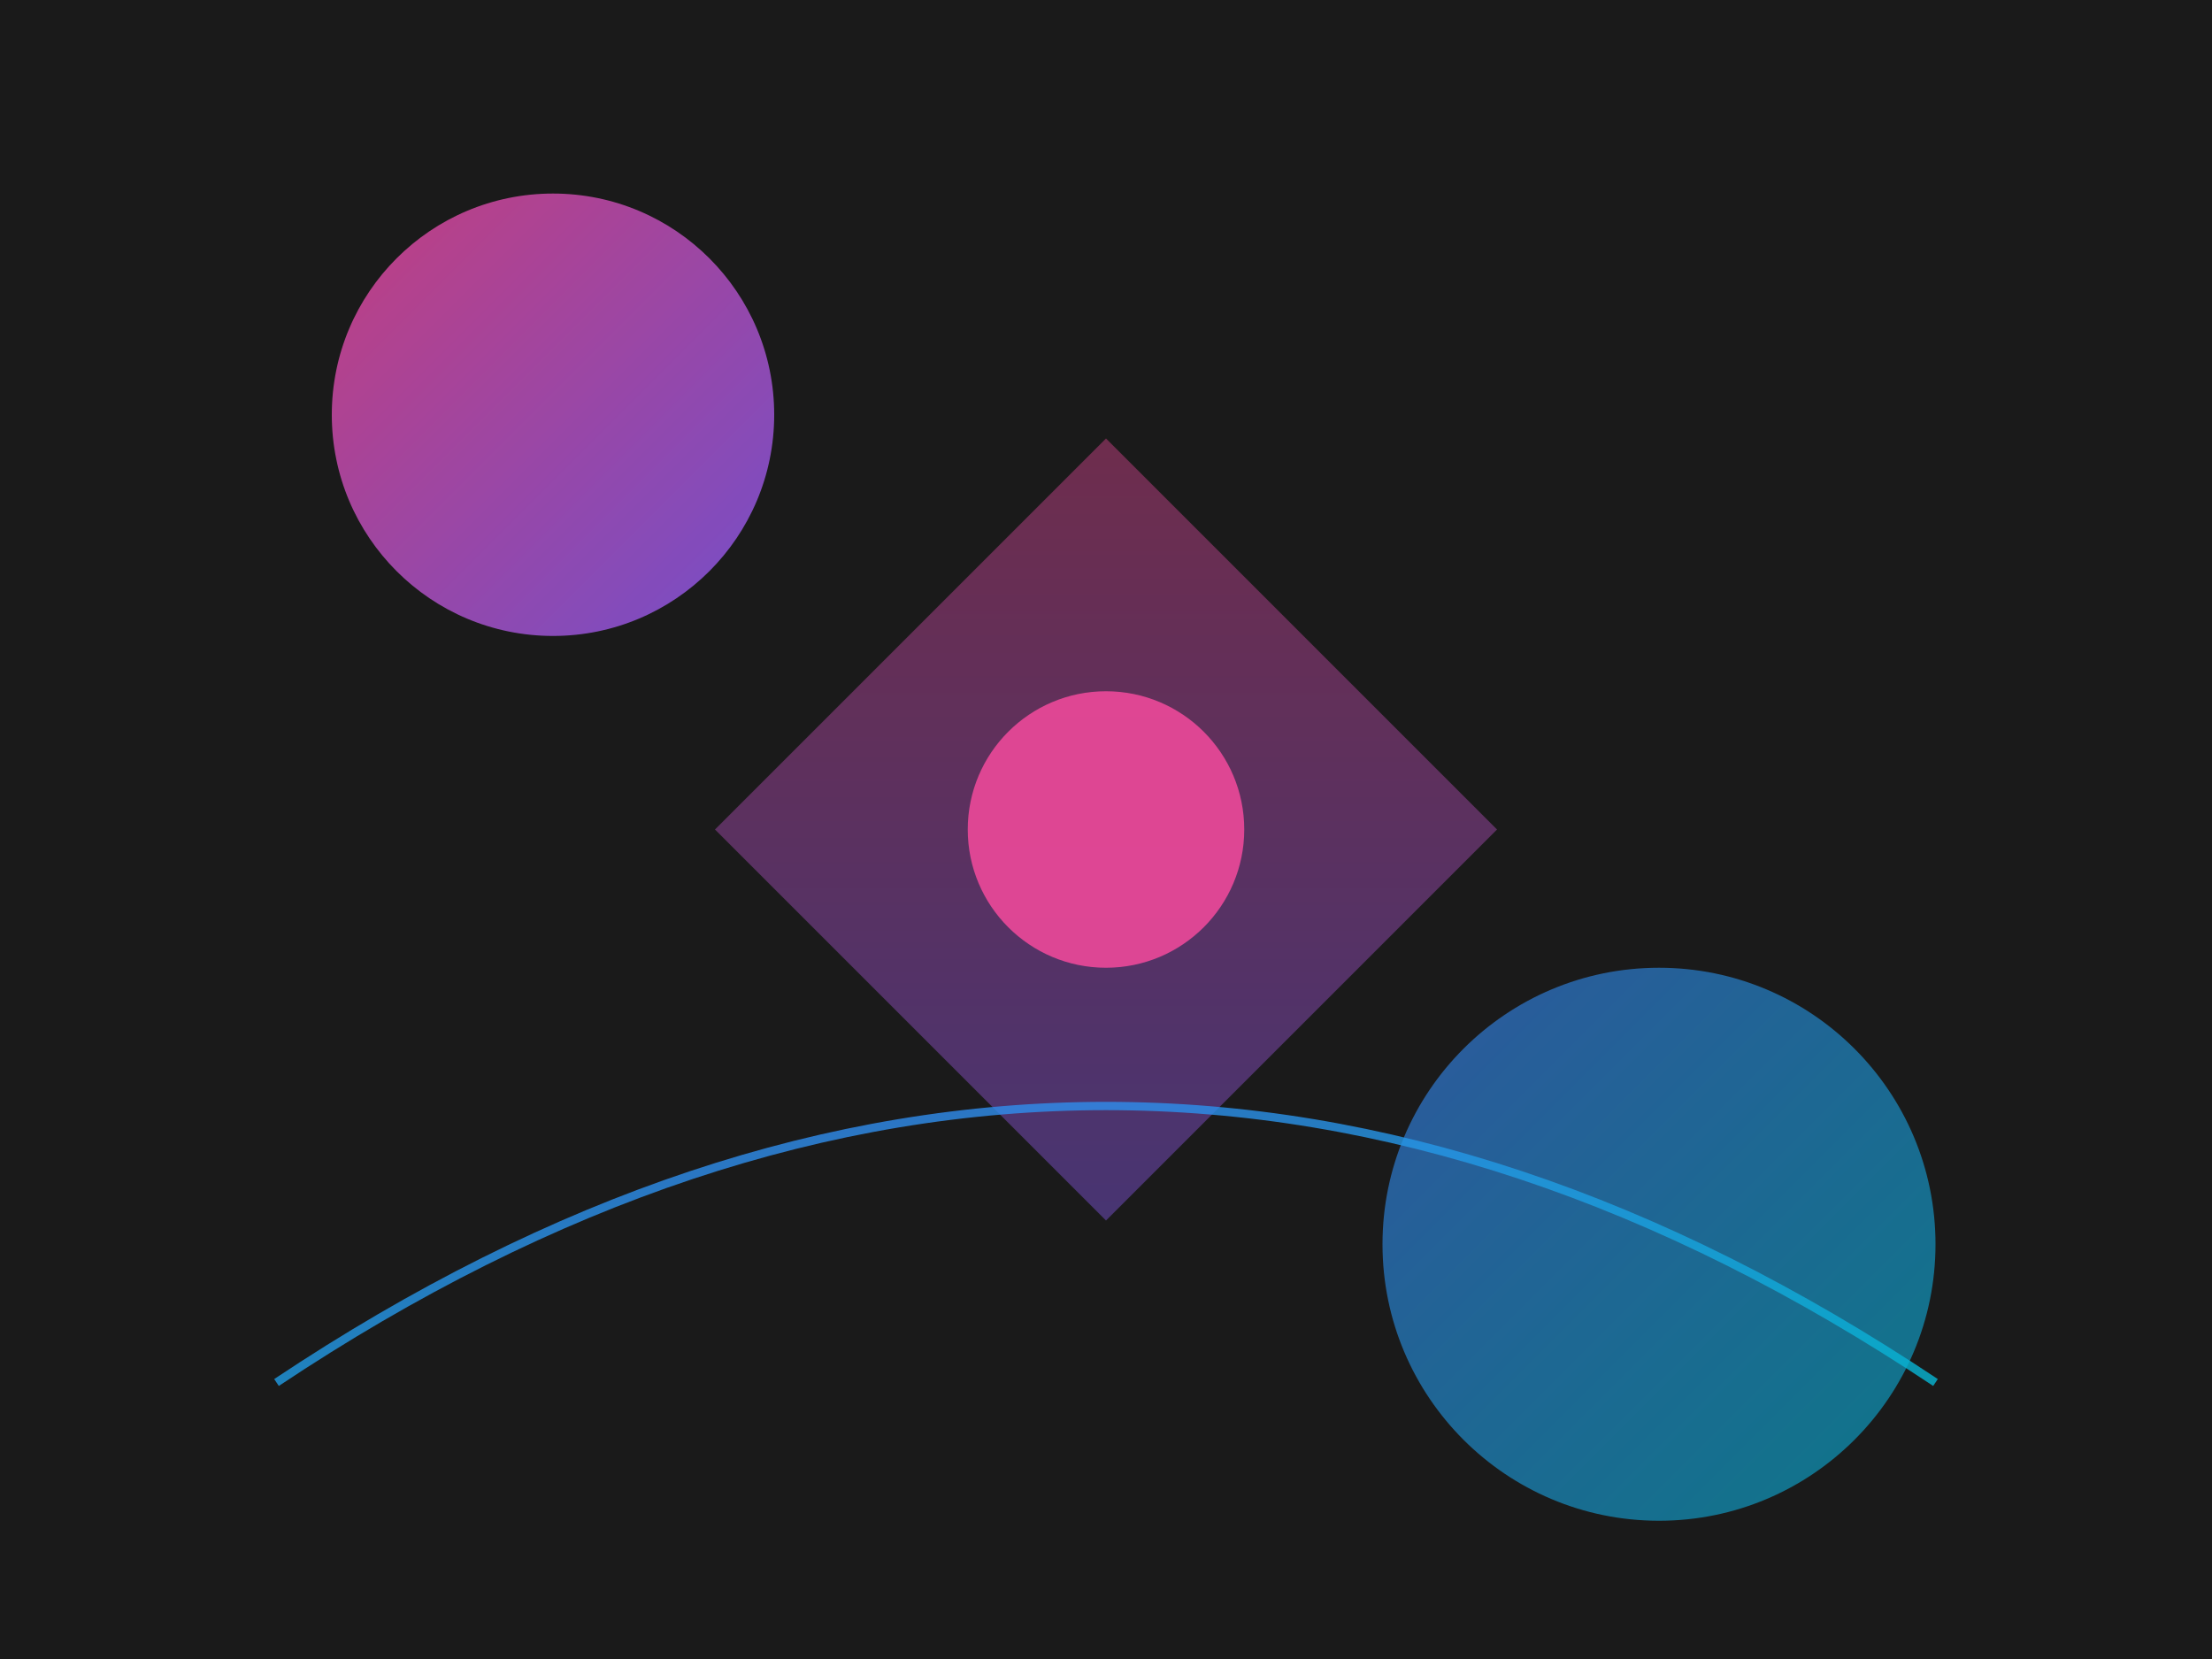
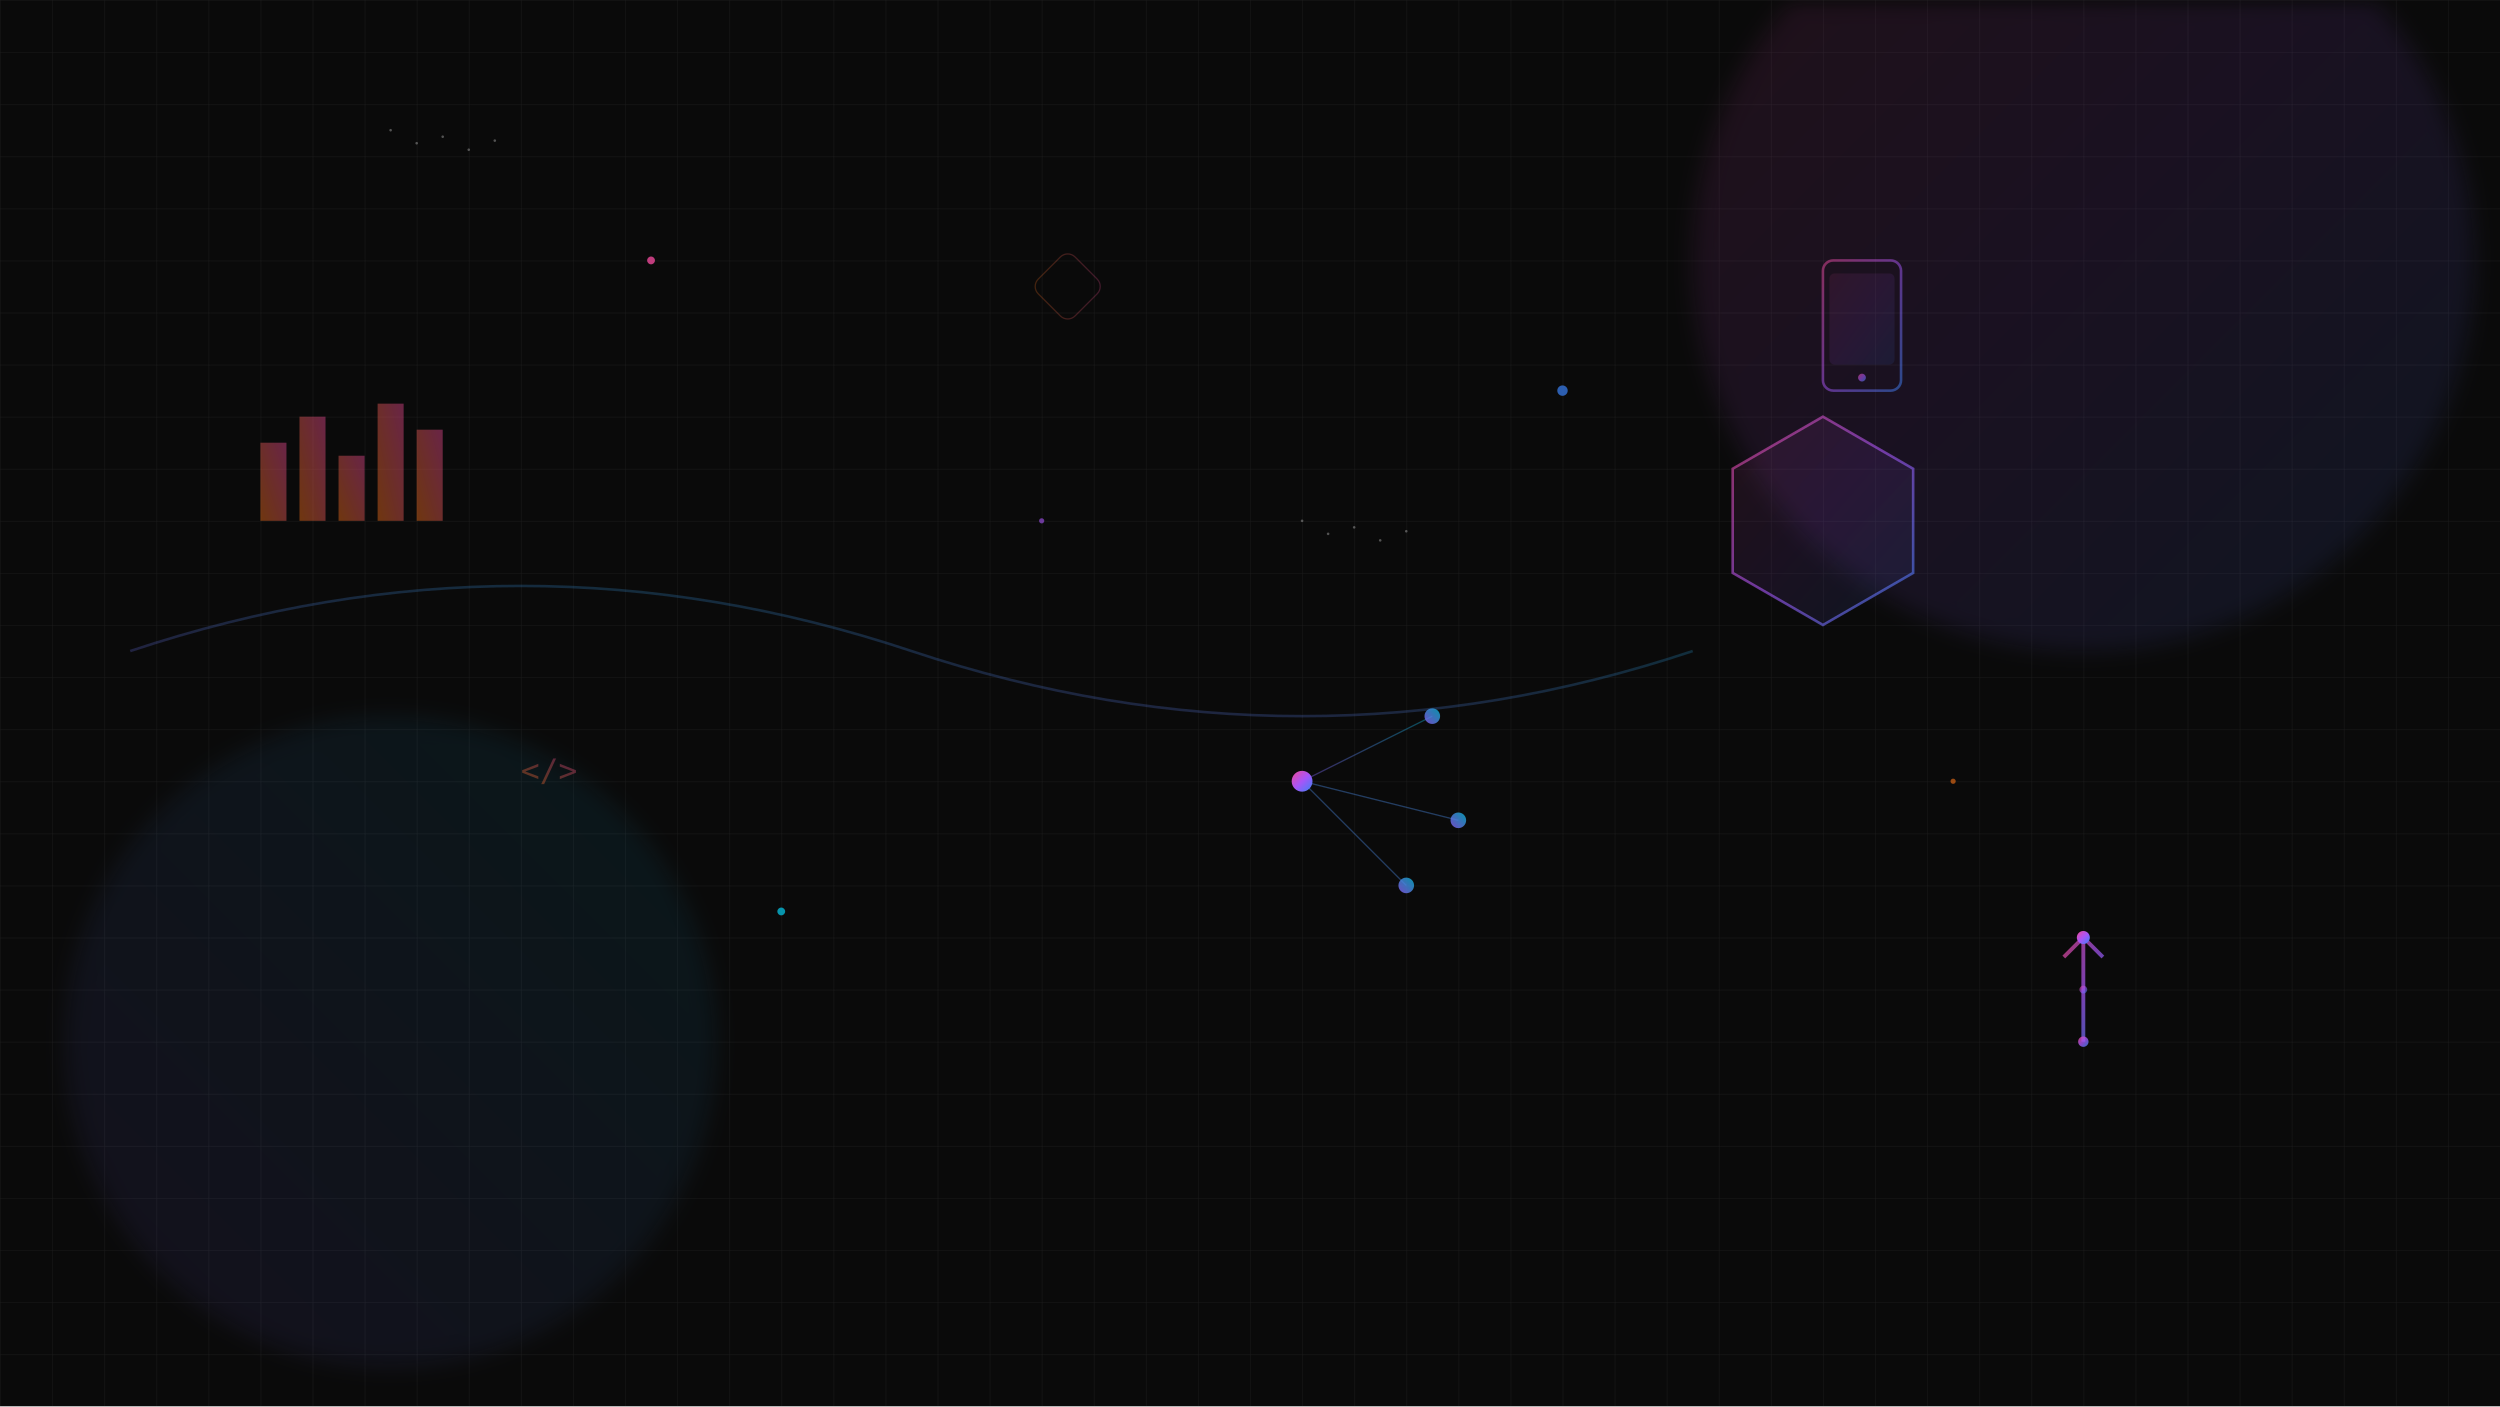
- <svg xmlns="http://www.w3.org/2000/svg" width="800" height="600">
+ <svg xmlns="http://www.w3.org/2000/svg" width="1920" height="1080">
  <defs>
-     <linearGradient id="grad1" x1="0%" y1="0%" x2="100%" y2="100%">
+     <linearGradient id="primaryGrad" x1="0%" y1="0%" x2="100%" y2="100%">
      <stop offset="0%" style="stop-color:#ec4899;stop-opacity:1" />
-       <stop offset="100%" style="stop-color:#8b5cf6;stop-opacity:1" />
+       <stop offset="50%" style="stop-color:#a855f7;stop-opacity:1" />
+       <stop offset="100%" style="stop-color:#3b82f6;stop-opacity:1" />
    </linearGradient>
-     <linearGradient id="grad2" x1="0%" y1="0%" x2="100%" y2="100%">
-       <stop offset="0%" style="stop-color:#3b82f6;stop-opacity:1" />
-       <stop offset="100%" style="stop-color:#06b6d4;stop-opacity:1" />
+     <linearGradient id="secondaryGrad" x1="100%" y1="0%" x2="0%" y2="100%">
+       <stop offset="0%" style="stop-color:#06b6d4;stop-opacity:0.8" />
+       <stop offset="100%" style="stop-color:#8b5cf6;stop-opacity:0.8" />
    </linearGradient>
+     <linearGradient id="accentGrad" x1="0%" y1="100%" x2="100%" y2="0%">
+       <stop offset="0%" style="stop-color:#f97316;stop-opacity:0.6" />
+       <stop offset="100%" style="stop-color:#ec4899;stop-opacity:0.6" />
+     </linearGradient>
+     <filter id="blur1">
+       <feGaussianBlur in="SourceGraphic" stdDeviation="3" />
+     </filter>
+     <filter id="blur2">
+       <feGaussianBlur in="SourceGraphic" stdDeviation="8" />
+     </filter>
  </defs>
-   <rect width="800" height="600" fill="#1a1a1a" />
-   <circle cx="200" cy="150" r="80" fill="url(#grad1)" opacity="0.8" />
-   <circle cx="600" cy="450" r="100" fill="url(#grad2)" opacity="0.6" />
-   <rect x="300" y="200" width="200" height="200" fill="url(#grad1)" opacity="0.4" transform="rotate(45 400 300)" />
-   <path d="M100 500 Q400 300 700 500" stroke="url(#grad2)" stroke-width="3" fill="none" opacity="0.8" />
-   <circle cx="400" cy="300" r="50" fill="#ec4899" opacity="0.9" />
+   <rect width="1920" height="1080" fill="#0a0a0a" />
+   <g opacity="0.1">
+     <pattern id="grid" width="40" height="40" patternUnits="userSpaceOnUse">
+       <path d="M 40 0 L 0 0 0 40" fill="none" stroke="#ffffff" stroke-width="0.5" />
+     </pattern>
+     <rect width="1920" height="1080" fill="url(#grid)" />
+   </g>
+   <circle cx="1600" cy="200" r="300" fill="url(#primaryGrad)" opacity="0.1" filter="url(#blur2)" />
+   <circle cx="300" cy="800" r="250" fill="url(#secondaryGrad)" opacity="0.1" filter="url(#blur2)" />
+   <g transform="translate(1400, 400)">
+     <polygon points="0,-80 69.3,-40 69.3,40 0,80 -69.3,40 -69.3,-40" fill="none" stroke="url(#primaryGrad)" stroke-width="2" opacity="0.6" />
+     <polygon points="0,-80 69.3,-40 69.3,40 0,80 -69.3,40 -69.3,-40" fill="url(#primaryGrad)" opacity="0.1" />
+   </g>
+   <g transform="translate(200, 300)">
+     <rect x="0" y="40" width="20" height="60" fill="url(#accentGrad)" opacity="0.7" />
+     <rect x="30" y="20" width="20" height="80" fill="url(#accentGrad)" opacity="0.7" />
+     <rect x="60" y="50" width="20" height="50" fill="url(#accentGrad)" opacity="0.7" />
+     <rect x="90" y="10" width="20" height="90" fill="url(#accentGrad)" opacity="0.7" />
+     <rect x="120" y="30" width="20" height="70" fill="url(#accentGrad)" opacity="0.7" />
+   </g>
+   <g transform="translate(1000, 600)">
+     <line x1="0" y1="0" x2="100" y2="-50" stroke="url(#secondaryGrad)" stroke-width="1" opacity="0.5" />
+     <line x1="0" y1="0" x2="120" y2="30" stroke="url(#secondaryGrad)" stroke-width="1" opacity="0.5" />
+     <line x1="0" y1="0" x2="80" y2="80" stroke="url(#secondaryGrad)" stroke-width="1" opacity="0.5" />
+     <circle cx="0" cy="0" r="8" fill="url(#primaryGrad)" />
+     <circle cx="100" cy="-50" r="6" fill="url(#secondaryGrad)" />
+     <circle cx="120" cy="30" r="6" fill="url(#secondaryGrad)" />
+     <circle cx="80" cy="80" r="6" fill="url(#secondaryGrad)" />
+   </g>
+   <circle cx="500" cy="200" r="3" fill="#ec4899" opacity="0.8" />
+   <circle cx="800" cy="400" r="2" fill="#a855f7" opacity="0.6" />
+   <circle cx="1200" cy="300" r="4" fill="#3b82f6" opacity="0.7" />
+   <circle cx="600" cy="700" r="3" fill="#06b6d4" opacity="0.8" />
+   <circle cx="1500" cy="600" r="2" fill="#f97316" opacity="0.6" />
+   <g transform="translate(1600, 700)">
+     <path d="M 0 100 L 0 20 L -15 35 M 0 20 L 15 35" stroke="url(#primaryGrad)" stroke-width="3" fill="none" opacity="0.7" />
+     <circle cx="0" cy="100" r="4" fill="url(#primaryGrad)" opacity="0.8" />
+     <circle cx="0" cy="60" r="3" fill="url(#primaryGrad)" opacity="0.6" />
+     <circle cx="0" cy="20" r="5" fill="url(#primaryGrad)" />
+   </g>
+   <path d="M 100 500 Q 400 400 700 500 T 1300 500" stroke="url(#secondaryGrad)" stroke-width="2" fill="none" opacity="0.3" />
+   <g transform="translate(400, 600)">
+     <text x="0" y="0" font-family="monospace" font-size="24" fill="url(#accentGrad)" opacity="0.6">&lt;/&gt;</text>
+   </g>
+   <g transform="translate(1400, 200)">
+     <rect x="0" y="0" width="60" height="100" rx="8" fill="none" stroke="url(#primaryGrad)" stroke-width="2" opacity="0.5" />
+     <rect x="5" y="10" width="50" height="70" rx="4" fill="url(#primaryGrad)" opacity="0.1" />
+     <circle cx="30" cy="90" r="3" fill="url(#primaryGrad)" opacity="0.6" />
+   </g>
+   <g transform="translate(800, 200)">
+     <rect x="0" y="0" width="40" height="40" rx="8" fill="none" stroke="url(#accentGrad)" stroke-width="1" opacity="0.4" transform="rotate(45 20 20)" />
+   </g>
+   <g opacity="0.3">
+     <circle cx="300" cy="100" r="1" fill="#ffffff" />
+     <circle cx="320" cy="110" r="1" fill="#ffffff" />
+     <circle cx="340" cy="105" r="1" fill="#ffffff" />
+     <circle cx="360" cy="115" r="1" fill="#ffffff" />
+     <circle cx="380" cy="108" r="1" fill="#ffffff" />
+     <circle cx="1000" cy="400" r="1" fill="#ffffff" />
+     <circle cx="1020" cy="410" r="1" fill="#ffffff" />
+     <circle cx="1040" cy="405" r="1" fill="#ffffff" />
+     <circle cx="1060" cy="415" r="1" fill="#ffffff" />
+     <circle cx="1080" cy="408" r="1" fill="#ffffff" />
+   </g>
</svg>
